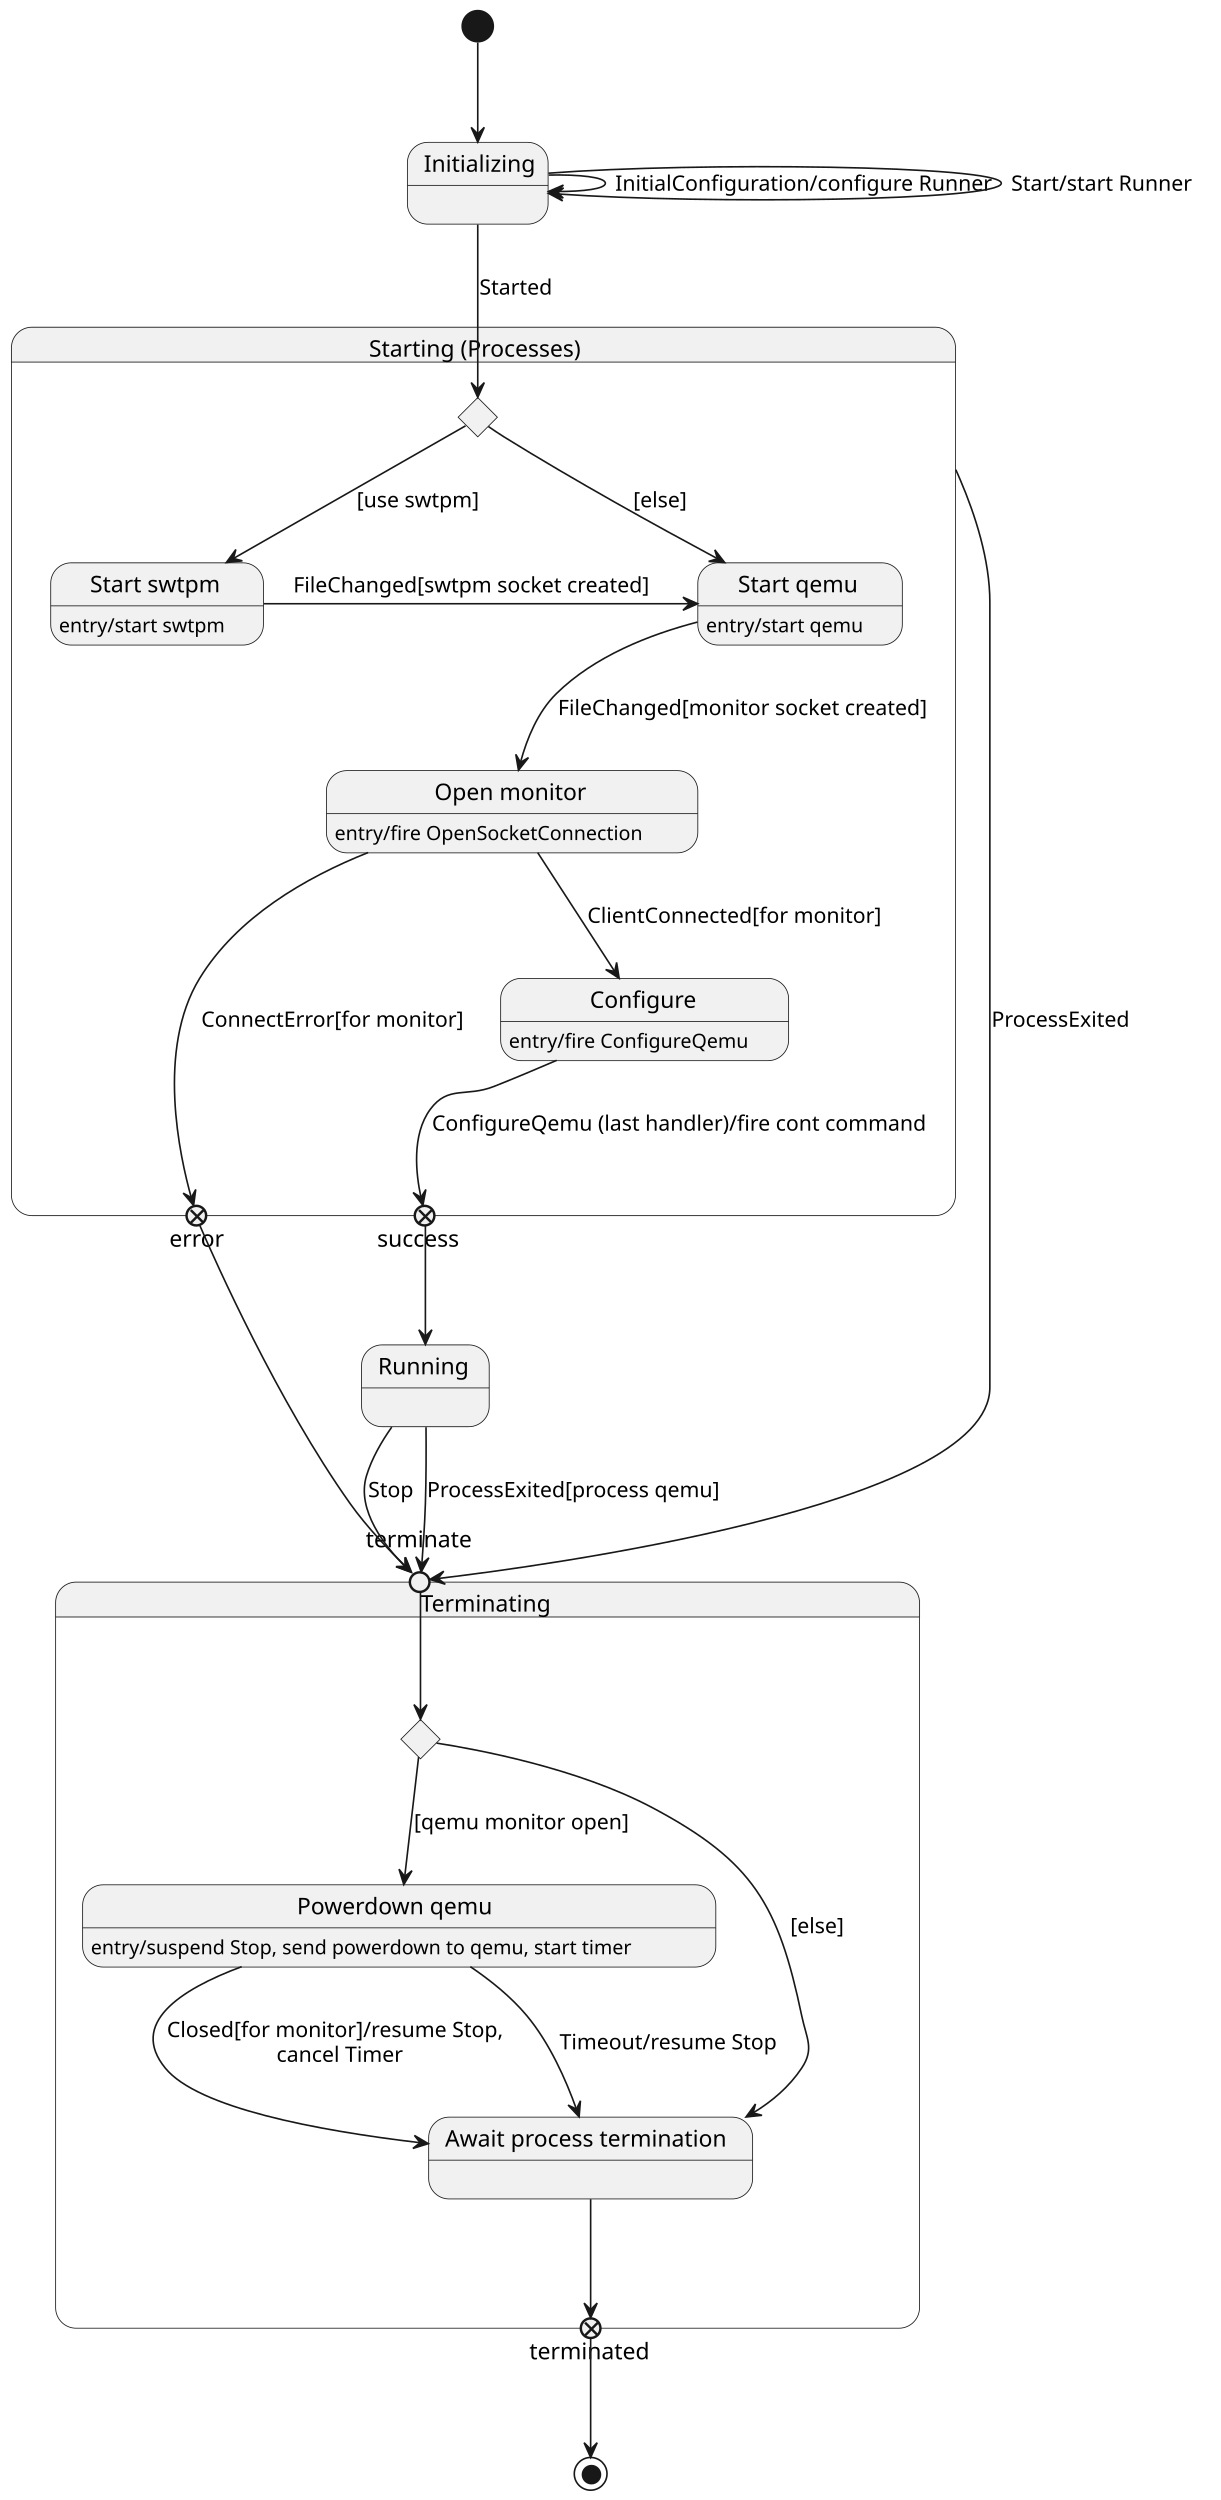
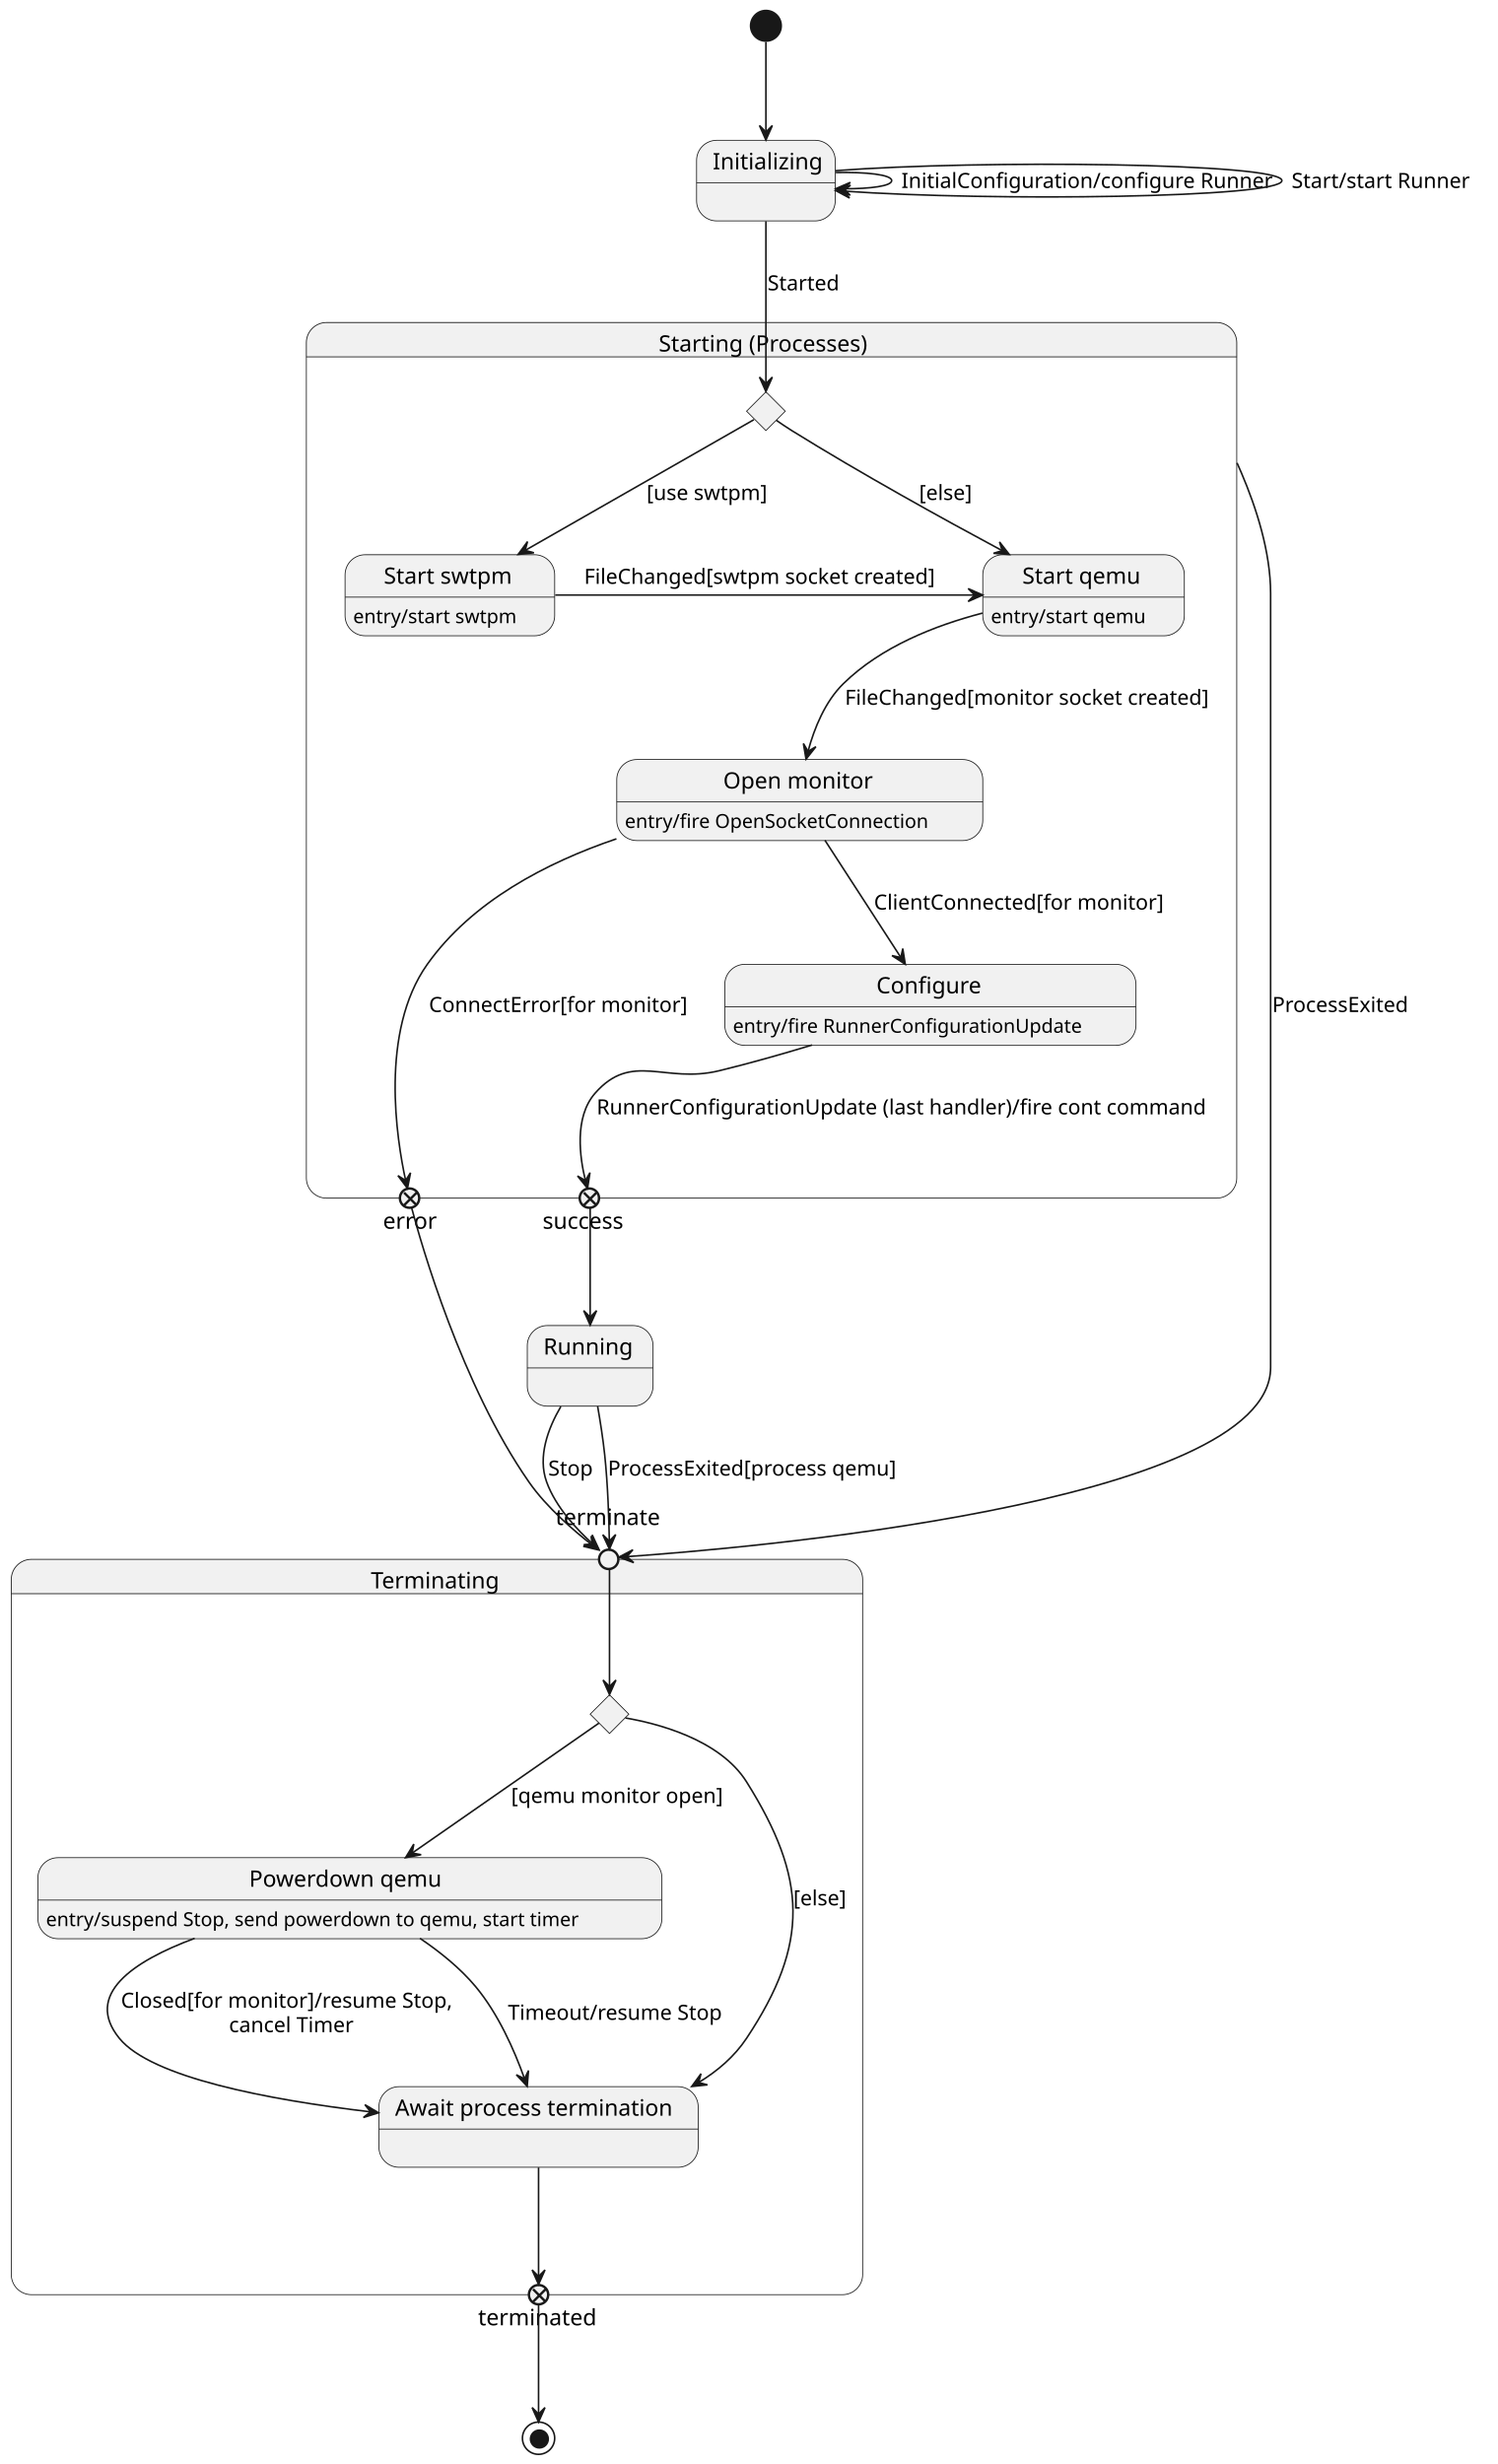
- <svg xmlns="http://www.w3.org/2000/svg" contentStyleType="text/css" height="1528px" preserveAspectRatio="none" style="width:746px;height:1528px;background:#FFFFFF;" version="1.1" viewBox="0 0 746 1528" width="746px" zoomAndPan="magnify">
+ <svg xmlns="http://www.w3.org/2000/svg" contentStyleType="text/css" height="1528px" preserveAspectRatio="none" style="width:929px;height:1528px;background:#FFFFFF;" version="1.1" viewBox="0 0 929 1528" width="929px" zoomAndPan="magnify">
  <defs />
  <g>
    <g id="cluster_StartingProcess">
-       <path d="M19.5,200 L571.5,200 A12.5,12.5 0 0 1 584,212.5 L584,221.297 L7,221.297 L7,212.5 A12.5,12.5 0 0 1 19.5,200 " fill="#F1F1F1" style="stroke:#F1F1F1;stroke-width:1.0;" />
-       <rect fill="none" height="543" rx="12.5" ry="12.5" style="stroke:#181818;stroke-width:0.5;" width="577" x="7" y="200" />
-       <line style="stroke:#181818;stroke-width:0.5;" x1="7" x2="584" y1="221.297" y2="221.297" />
-       <text fill="#000000" font-family="sans-serif" font-size="14" lengthAdjust="spacing" textLength="140" x="225.5" y="217.995">Starting (Processes)</text>
+       <path d="M202.5,200 L754.5,200 A12.5,12.5 0 0 1 767,212.5 L767,221.297 L190,221.297 L190,212.5 A12.5,12.5 0 0 1 202.5,200 " fill="#F1F1F1" style="stroke:#F1F1F1;stroke-width:1.0;" />
+       <rect fill="none" height="543" rx="12.5" ry="12.5" style="stroke:#181818;stroke-width:0.5;" width="577" x="190" y="200" />
+       <line style="stroke:#181818;stroke-width:0.5;" x1="190" x2="767" y1="221.297" y2="221.297" />
+       <text fill="#000000" font-family="sans-serif" font-size="14" lengthAdjust="spacing" textLength="140" x="408.5" y="217.995">Starting (Processes)</text>
    </g>
    <g id="cluster_Terminating">
-       <path d="M46.5,967 L549.5,967 A12.5,12.5 0 0 1 562,979.5 L562,988.297 L34,988.297 L34,979.5 A12.5,12.5 0 0 1 46.5,967 " fill="#F1F1F1" style="stroke:#F1F1F1;stroke-width:1.0;" />
-       <rect fill="none" height="456" rx="12.5" ry="12.5" style="stroke:#181818;stroke-width:0.5;" width="528" x="34" y="967" />
-       <line style="stroke:#181818;stroke-width:0.5;" x1="34" x2="562" y1="988.297" y2="988.297" />
-       <text fill="#000000" font-family="sans-serif" font-size="14" lengthAdjust="spacing" textLength="82" x="257" y="984.995">Terminating</text>
+       <path d="M19.5,967 L522.5,967 A12.5,12.5 0 0 1 535,979.5 L535,988.297 L7,988.297 L7,979.5 A12.5,12.5 0 0 1 19.5,967 " fill="#F1F1F1" style="stroke:#F1F1F1;stroke-width:1.0;" />
+       <rect fill="none" height="456" rx="12.5" ry="12.5" style="stroke:#181818;stroke-width:0.5;" width="528" x="7" y="967" />
+       <line style="stroke:#181818;stroke-width:0.5;" x1="7" x2="535" y1="988.297" y2="988.297" />
+       <text fill="#000000" font-family="sans-serif" font-size="14" lengthAdjust="spacing" textLength="82" x="230" y="984.995">Terminating</text>
    </g>
    <g id="elem_which">
-       <polygon fill="#F1F1F1" points="292,243,304,255,292,267,280,255,292,243" style="stroke:#181818;stroke-width:0.5;" />
+       <polygon fill="#F1F1F1" points="475,243,487,255,475,267,463,255,475,243" style="stroke:#181818;stroke-width:0.5;" />
    </g>
    <g id="StartingProcess.swtpm">
-       <rect fill="#F1F1F1" height="50.266" rx="12.5" ry="12.5" style="stroke:#181818;stroke-width:0.5;" width="130" x="31" y="344" />
-       <line style="stroke:#181818;stroke-width:0.5;" x1="31" x2="161" y1="370.297" y2="370.297" />
-       <text fill="#000000" font-family="sans-serif" font-size="14" lengthAdjust="spacing" textLength="82" x="55" y="361.995">Start swtpm</text>
-       <text fill="#000000" font-family="sans-serif" font-size="12" lengthAdjust="spacing" textLength="110" x="36" y="386.435">entry/start swtpm</text>
+       <rect fill="#F1F1F1" height="50.266" rx="12.5" ry="12.5" style="stroke:#181818;stroke-width:0.5;" width="130" x="214" y="344" />
+       <line style="stroke:#181818;stroke-width:0.5;" x1="214" x2="344" y1="370.297" y2="370.297" />
+       <text fill="#000000" font-family="sans-serif" font-size="14" lengthAdjust="spacing" textLength="82" x="238" y="361.995">Start swtpm</text>
+       <text fill="#000000" font-family="sans-serif" font-size="12" lengthAdjust="spacing" textLength="110" x="219" y="386.435">entry/start swtpm</text>
    </g>
    <g id="StartingProcess.qemu">
-       <rect fill="#F1F1F1" height="50.266" rx="12.5" ry="12.5" style="stroke:#181818;stroke-width:0.5;" width="125" x="426.5" y="344" />
-       <line style="stroke:#181818;stroke-width:0.5;" x1="426.5" x2="551.5" y1="370.297" y2="370.297" />
-       <text fill="#000000" font-family="sans-serif" font-size="14" lengthAdjust="spacing" textLength="76" x="451" y="361.995">Start qemu</text>
-       <text fill="#000000" font-family="sans-serif" font-size="12" lengthAdjust="spacing" textLength="105" x="431.5" y="386.435">entry/start qemu</text>
+       <rect fill="#F1F1F1" height="50.266" rx="12.5" ry="12.5" style="stroke:#181818;stroke-width:0.5;" width="125" x="609.5" y="344" />
+       <line style="stroke:#181818;stroke-width:0.5;" x1="609.5" x2="734.5" y1="370.297" y2="370.297" />
+       <text fill="#000000" font-family="sans-serif" font-size="14" lengthAdjust="spacing" textLength="76" x="634" y="361.995">Start qemu</text>
+       <text fill="#000000" font-family="sans-serif" font-size="12" lengthAdjust="spacing" textLength="105" x="614.5" y="386.435">entry/start qemu</text>
    </g>
    <g id="StartingProcess.monitor">
-       <rect fill="#F1F1F1" height="50.266" rx="12.5" ry="12.5" style="stroke:#181818;stroke-width:0.5;" width="227" x="199.5" y="471" />
-       <line style="stroke:#181818;stroke-width:0.5;" x1="199.5" x2="426.5" y1="497.297" y2="497.297" />
-       <text fill="#000000" font-family="sans-serif" font-size="14" lengthAdjust="spacing" textLength="95" x="265.5" y="488.995">Open monitor</text>
-       <text fill="#000000" font-family="sans-serif" font-size="12" lengthAdjust="spacing" textLength="207" x="204.5" y="513.436">entry/fire OpenSocketConnection</text>
+       <rect fill="#F1F1F1" height="50.266" rx="12.5" ry="12.5" style="stroke:#181818;stroke-width:0.5;" width="227" x="382.5" y="471" />
+       <line style="stroke:#181818;stroke-width:0.5;" x1="382.5" x2="609.5" y1="497.297" y2="497.297" />
+       <text fill="#000000" font-family="sans-serif" font-size="14" lengthAdjust="spacing" textLength="95" x="448.5" y="488.995">Open monitor</text>
+       <text fill="#000000" font-family="sans-serif" font-size="12" lengthAdjust="spacing" textLength="207" x="387.5" y="513.436">entry/fire OpenSocketConnection</text>
    </g>
    <g id="StartingProcess.configure">
-       <rect fill="#F1F1F1" height="50.266" rx="12.5" ry="12.5" style="stroke:#181818;stroke-width:0.5;" width="176" x="306" y="598" />
-       <line style="stroke:#181818;stroke-width:0.5;" x1="306" x2="482" y1="624.297" y2="624.297" />
-       <text fill="#000000" font-family="sans-serif" font-size="14" lengthAdjust="spacing" textLength="67" x="360.5" y="615.995">Configure</text>
-       <text fill="#000000" font-family="sans-serif" font-size="12" lengthAdjust="spacing" textLength="156" x="311" y="640.436">entry/fire ConfigureQemu</text>
+       <rect fill="#F1F1F1" height="50.266" rx="12.5" ry="12.5" style="stroke:#181818;stroke-width:0.5;" width="255" x="449.5" y="598" />
+       <line style="stroke:#181818;stroke-width:0.5;" x1="449.5" x2="704.5" y1="624.297" y2="624.297" />
+       <text fill="#000000" font-family="sans-serif" font-size="14" lengthAdjust="spacing" textLength="67" x="543.5" y="615.995">Configure</text>
+       <text fill="#000000" font-family="sans-serif" font-size="12" lengthAdjust="spacing" textLength="235" x="454.5" y="640.436">entry/fire RunnerConfigurationUpdate</text>
    </g>
-     <text fill="#000000" font-family="sans-serif" font-size="14" lengthAdjust="spacing" textLength="58" x="230.5" y="761.995">success</text>
-     <ellipse cx="259.5" cy="743" fill="#F1F1F1" rx="6" ry="6" style="stroke:#181818;stroke-width:1.5;" />
-     <line style="stroke:#181818;stroke-width:1.5;" x1="263.889" x2="256.111" y1="747.389" y2="739.611" />
-     <line style="stroke:#181818;stroke-width:1.5;" x1="263.889" x2="256.111" y1="739.611" y2="747.389" />
-     <text fill="#000000" font-family="sans-serif" font-size="14" lengthAdjust="spacing" textLength="33" x="103.5" y="761.995">error</text>
-     <ellipse cx="120" cy="743" fill="#F1F1F1" rx="6" ry="6" style="stroke:#181818;stroke-width:1.5;" />
-     <line style="stroke:#181818;stroke-width:1.5;" x1="124.389" x2="116.611" y1="747.389" y2="739.611" />
-     <line style="stroke:#181818;stroke-width:1.5;" x1="124.389" x2="116.611" y1="739.611" y2="747.389" />
-     <text fill="#000000" font-family="sans-serif" font-size="14" lengthAdjust="spacing" textLength="66" x="223.5" y="945.698">terminate</text>
-     <ellipse cx="256.5" cy="967" fill="#F1F1F1" rx="6" ry="6" style="stroke:#181818;stroke-width:1.5;" />
+     <text fill="#000000" font-family="sans-serif" font-size="14" lengthAdjust="spacing" textLength="58" x="336.5" y="761.995">success</text>
+     <ellipse cx="365.5" cy="743" fill="#F1F1F1" rx="6" ry="6" style="stroke:#181818;stroke-width:1.5;" />
+     <line style="stroke:#181818;stroke-width:1.5;" x1="369.889" x2="362.111" y1="747.389" y2="739.611" />
+     <line style="stroke:#181818;stroke-width:1.5;" x1="369.889" x2="362.111" y1="739.611" y2="747.389" />
+     <text fill="#000000" font-family="sans-serif" font-size="14" lengthAdjust="spacing" textLength="33" x="237.5" y="761.995">error</text>
+     <ellipse cx="254" cy="743" fill="#F1F1F1" rx="6" ry="6" style="stroke:#181818;stroke-width:1.5;" />
+     <line style="stroke:#181818;stroke-width:1.5;" x1="258.389" x2="250.611" y1="747.389" y2="739.611" />
+     <line style="stroke:#181818;stroke-width:1.5;" x1="258.389" x2="250.611" y1="739.611" y2="747.389" />
+     <text fill="#000000" font-family="sans-serif" font-size="14" lengthAdjust="spacing" textLength="66" x="344.5" y="945.698">terminate</text>
+     <ellipse cx="377.5" cy="967" fill="#F1F1F1" rx="6" ry="6" style="stroke:#181818;stroke-width:1.5;" />
    <g id="elem_qemuRunning">
-       <polygon fill="#F1F1F1" points="257,1051,269,1063,257,1075,245,1063,257,1051" style="stroke:#181818;stroke-width:0.5;" />
+       <polygon fill="#F1F1F1" points="378,1051,390,1063,378,1075,366,1063,378,1051" style="stroke:#181818;stroke-width:0.5;" />
    </g>
-     <text fill="#000000" font-family="sans-serif" font-size="14" lengthAdjust="spacing" textLength="75" x="323.5" y="1441.995">terminated</text>
-     <ellipse cx="361" cy="1423" fill="#F1F1F1" rx="6" ry="6" style="stroke:#181818;stroke-width:1.5;" />
-     <line style="stroke:#181818;stroke-width:1.5;" x1="365.389" x2="357.611" y1="1427.389" y2="1419.611" />
-     <line style="stroke:#181818;stroke-width:1.5;" x1="365.389" x2="357.611" y1="1419.611" y2="1427.389" />
+     <text fill="#000000" font-family="sans-serif" font-size="14" lengthAdjust="spacing" textLength="75" x="296.5" y="1441.995">terminated</text>
+     <ellipse cx="334" cy="1423" fill="#F1F1F1" rx="6" ry="6" style="stroke:#181818;stroke-width:1.5;" />
+     <line style="stroke:#181818;stroke-width:1.5;" x1="338.389" x2="330.611" y1="1427.389" y2="1419.611" />
+     <line style="stroke:#181818;stroke-width:1.5;" x1="338.389" x2="330.611" y1="1419.611" y2="1427.389" />
    <g id="Terminating.qemuPowerdown">
-       <rect fill="#F1F1F1" height="50.266" rx="12.5" ry="12.5" style="stroke:#181818;stroke-width:0.5;" width="387" x="50.5" y="1152" />
-       <line style="stroke:#181818;stroke-width:0.5;" x1="50.5" x2="437.5" y1="1178.297" y2="1178.297" />
-       <text fill="#000000" font-family="sans-serif" font-size="14" lengthAdjust="spacing" textLength="125" x="181.5" y="1169.995">Powerdown qemu</text>
-       <text fill="#000000" font-family="sans-serif" font-size="12" lengthAdjust="spacing" textLength="367" x="55.5" y="1194.436">entry/suspend Stop, send powerdown to qemu, start timer</text>
+       <rect fill="#F1F1F1" height="50.266" rx="12.5" ry="12.5" style="stroke:#181818;stroke-width:0.5;" width="387" x="23.5" y="1152" />
+       <line style="stroke:#181818;stroke-width:0.5;" x1="23.5" x2="410.5" y1="1178.297" y2="1178.297" />
+       <text fill="#000000" font-family="sans-serif" font-size="14" lengthAdjust="spacing" textLength="125" x="154.5" y="1169.995">Powerdown qemu</text>
+       <text fill="#000000" font-family="sans-serif" font-size="12" lengthAdjust="spacing" textLength="367" x="28.5" y="1194.436">entry/suspend Stop, send powerdown to qemu, start timer</text>
    </g>
    <g id="Terminating.terminateProcesses">
-       <rect fill="#F1F1F1" height="50" rx="12.5" ry="12.5" style="stroke:#181818;stroke-width:0.5;" width="198" x="262" y="1294" />
-       <line style="stroke:#181818;stroke-width:0.5;" x1="262" x2="460" y1="1320.297" y2="1320.297" />
-       <text fill="#000000" font-family="sans-serif" font-size="14" lengthAdjust="spacing" textLength="178" x="272" y="1311.995">Await process termination</text>
+       <rect fill="#F1F1F1" height="50" rx="12.5" ry="12.5" style="stroke:#181818;stroke-width:0.5;" width="198" x="235" y="1294" />
+       <line style="stroke:#181818;stroke-width:0.5;" x1="235" x2="433" y1="1320.297" y2="1320.297" />
+       <text fill="#000000" font-family="sans-serif" font-size="14" lengthAdjust="spacing" textLength="178" x="245" y="1311.995">Await process termination</text>
    </g>
-     <ellipse cx="292" cy="16" fill="#181818" rx="10" ry="10" style="stroke:none;stroke-width:1.0;" />
+     <ellipse cx="475" cy="16" fill="#181818" rx="10" ry="10" style="stroke:none;stroke-width:1.0;" />
    <g id="Initializing">
-       <rect fill="#F1F1F1" height="50" rx="12.5" ry="12.5" style="stroke:#181818;stroke-width:0.5;" width="86" x="249" y="87" />
-       <line style="stroke:#181818;stroke-width:0.5;" x1="249" x2="335" y1="113.297" y2="113.297" />
-       <text fill="#000000" font-family="sans-serif" font-size="14" lengthAdjust="spacing" textLength="66" x="259" y="104.995">Initializing</text>
+       <rect fill="#F1F1F1" height="50" rx="12.5" ry="12.5" style="stroke:#181818;stroke-width:0.5;" width="86" x="432" y="87" />
+       <line style="stroke:#181818;stroke-width:0.5;" x1="432" x2="518" y1="113.297" y2="113.297" />
+       <text fill="#000000" font-family="sans-serif" font-size="14" lengthAdjust="spacing" textLength="66" x="442" y="104.995">Initializing</text>
    </g>
    <g id="Running">
-       <rect fill="#F1F1F1" height="50" rx="12.5" ry="12.5" style="stroke:#181818;stroke-width:0.5;" width="78" x="221" y="822" />
-       <line style="stroke:#181818;stroke-width:0.5;" x1="221" x2="299" y1="848.297" y2="848.297" />
-       <text fill="#000000" font-family="sans-serif" font-size="14" lengthAdjust="spacing" textLength="58" x="231" y="839.995">Running</text>
+       <rect fill="#F1F1F1" height="50" rx="12.5" ry="12.5" style="stroke:#181818;stroke-width:0.5;" width="78" x="327" y="822" />
+       <line style="stroke:#181818;stroke-width:0.5;" x1="327" x2="405" y1="848.297" y2="848.297" />
+       <text fill="#000000" font-family="sans-serif" font-size="14" lengthAdjust="spacing" textLength="58" x="337" y="839.995">Running</text>
    </g>
-     <ellipse cx="361" cy="1512" fill="none" rx="10" ry="10" style="stroke:#181818;stroke-width:1.0;" />
-     <ellipse cx="361.5" cy="1512.5" fill="#181818" rx="6" ry="6" style="stroke:none;stroke-width:1.0;" />
+     <ellipse cx="334" cy="1512" fill="none" rx="10" ry="10" style="stroke:#181818;stroke-width:1.0;" />
+     <ellipse cx="334.5" cy="1512.5" fill="#181818" rx="6" ry="6" style="stroke:none;stroke-width:1.0;" />
    <g id="link_*start*_Initializing">
-       <path d="M292,26.01 C292,38.7 292,62.41 292,81.57 " fill="none" id="*start*-to-Initializing" style="stroke:#181818;stroke-width:1.0;" />
-       <polygon fill="#181818" points="292,86.84,296,77.84,292,81.84,288,77.84,292,86.84" style="stroke:#181818;stroke-width:1.0;" />
+       <path d="M475,26.01 C475,38.7 475,62.41 475,81.57 " fill="none" id="*start*-to-Initializing" style="stroke:#181818;stroke-width:1.0;" />
+       <polygon fill="#181818" points="475,86.84,479,77.84,475,81.84,471,77.84,475,86.84" style="stroke:#181818;stroke-width:1.0;" />
    </g>
    <g id="link_Initializing_Initializing">
-       <path d="M335.31,107 C354,106.59 370,108.26 370,112 C370,115.39 356.86,117.08 340.49,117.06 " fill="none" id="Initializing-to-Initializing" style="stroke:#181818;stroke-width:1.0;" />
-       <polygon fill="#181818" points="335.31,117,344.264,121.103,340.31,117.057,344.355,113.103,335.31,117" style="stroke:#181818;stroke-width:1.0;" />
-       <text fill="#000000" font-family="sans-serif" font-size="13" lengthAdjust="spacing" textLength="230" x="376" y="116.567">InitialConfiguration/configure Runner</text>
+       <path d="M518.31,107 C537,106.59 553,108.26 553,112 C553,115.39 539.86,117.08 523.49,117.06 " fill="none" id="Initializing-to-Initializing" style="stroke:#181818;stroke-width:1.0;" />
+       <polygon fill="#181818" points="518.31,117,527.264,121.103,523.31,117.057,527.355,113.103,518.31,117" style="stroke:#181818;stroke-width:1.0;" />
+       <text fill="#000000" font-family="sans-serif" font-size="13" lengthAdjust="spacing" textLength="230" x="559" y="116.567">InitialConfiguration/configure Runner</text>
    </g>
    <g id="link_Initializing_Initializing">
-       <path d="M335.19,105.85 C425.17,98.97 612,101.02 612,112 C612,122.78 432.04,124.95 340.3,118.52 " fill="none" id="Initializing-to-Initializing-1" style="stroke:#181818;stroke-width:1.0;" />
-       <polygon fill="#181818" points="335.19,118.15,343.868,122.808,340.176,118.522,344.462,114.83,335.19,118.15" style="stroke:#181818;stroke-width:1.0;" />
-       <text fill="#000000" font-family="sans-serif" font-size="13" lengthAdjust="spacing" textLength="115" x="618" y="116.567">Start/start Runner</text>
+       <path d="M518.19,105.85 C608.17,98.97 795,101.02 795,112 C795,122.78 615.04,124.95 523.3,118.52 " fill="none" id="Initializing-to-Initializing-1" style="stroke:#181818;stroke-width:1.0;" />
+       <polygon fill="#181818" points="518.19,118.15,526.868,122.808,523.176,118.522,527.462,114.83,518.19,118.15" style="stroke:#181818;stroke-width:1.0;" />
+       <text fill="#000000" font-family="sans-serif" font-size="13" lengthAdjust="spacing" textLength="115" x="801" y="116.567">Start/start Runner</text>
    </g>
    <g id="link_which_swtpm">
-       <path d="M284.56,260.25 C261.66,273.34 190.93,313.75 142.91,341.19 " fill="none" id="which-to-swtpm" style="stroke:#181818;stroke-width:1.0;" />
-       <polygon fill="#181818" points="138.34,343.81,148.137,342.797,142.676,341.32,144.153,335.859,138.34,343.81" style="stroke:#181818;stroke-width:1.0;" />
-       <text fill="#000000" font-family="sans-serif" font-size="13" lengthAdjust="spacing" textLength="79" x="218" y="310.067">[use swtpm]</text>
+       <path d="M467.56,260.25 C444.66,273.34 373.93,313.75 325.91,341.19 " fill="none" id="which-to-swtpm" style="stroke:#181818;stroke-width:1.0;" />
+       <polygon fill="#181818" points="321.34,343.81,331.137,342.797,325.676,341.32,327.153,335.859,321.34,343.81" style="stroke:#181818;stroke-width:1.0;" />
+       <text fill="#000000" font-family="sans-serif" font-size="13" lengthAdjust="spacing" textLength="79" x="401" y="310.067">[use swtpm]</text>
    </g>
    <g id="link_which_qemu">
-       <path d="M298.45,260.64 C301.33,262.65 304.79,265.01 308,267 C351.01,293.7 401.41,321.56 438.09,341.24 " fill="none" id="which-to-qemu" style="stroke:#181818;stroke-width:1.0;" />
-       <polygon fill="#181818" points="442.94,343.84,436.885,336.072,438.529,341.485,433.117,343.129,442.94,343.84" style="stroke:#181818;stroke-width:1.0;" />
-       <text fill="#000000" font-family="sans-serif" font-size="13" lengthAdjust="spacing" textLength="36" x="387" y="310.067">[else]</text>
+       <path d="M481.45,260.64 C484.33,262.65 487.79,265.01 491,267 C534.01,293.7 584.41,321.56 621.09,341.24 " fill="none" id="which-to-qemu" style="stroke:#181818;stroke-width:1.0;" />
+       <polygon fill="#181818" points="625.94,343.84,619.885,336.072,621.529,341.485,616.117,343.129,625.94,343.84" style="stroke:#181818;stroke-width:1.0;" />
+       <text fill="#000000" font-family="sans-serif" font-size="13" lengthAdjust="spacing" textLength="36" x="570" y="310.067">[else]</text>
    </g>
    <g id="link_swtpm_qemu">
-       <path d="M161.34,369 C233.27,369 348.38,369 421.26,369 " fill="none" id="swtpm-to-qemu" style="stroke:#181818;stroke-width:1.0;" />
-       <polygon fill="#181818" points="426.43,369,417.43,365,421.43,369,417.43,373,426.43,369" style="stroke:#181818;stroke-width:1.0;" />
-       <text fill="#000000" font-family="sans-serif" font-size="13" lengthAdjust="spacing" textLength="229" x="179.25" y="362.067">FileChanged[swtpm socket created]</text>
+       <path d="M344.34,369 C416.27,369 531.38,369 604.26,369 " fill="none" id="swtpm-to-qemu" style="stroke:#181818;stroke-width:1.0;" />
+       <polygon fill="#181818" points="609.43,369,600.43,365,604.43,369,600.43,373,609.43,369" style="stroke:#181818;stroke-width:1.0;" />
+       <text fill="#000000" font-family="sans-serif" font-size="13" lengthAdjust="spacing" textLength="229" x="362.25" y="362.067">FileChanged[swtpm socket created]</text>
    </g>
    <g id="link_qemu_monitor">
-       <path d="M426.33,380.2 C396.89,387.86 363.24,401.13 340,424 C328.7,435.12 322.06,451.46 318.19,465.66 " fill="none" id="qemu-to-monitor" style="stroke:#181818;stroke-width:1.0;" />
-       <polygon fill="#181818" points="316.89,470.78,323.002,463.057,318.133,465.937,315.253,461.068,316.89,470.78" style="stroke:#181818;stroke-width:1.0;" />
-       <text fill="#000000" font-family="sans-serif" font-size="13" lengthAdjust="spacing" textLength="237" x="341" y="437.067">FileChanged[monitor socket created]</text>
+       <path d="M609.33,380.2 C579.89,387.86 546.24,401.13 523,424 C511.7,435.12 505.06,451.46 501.19,465.66 " fill="none" id="qemu-to-monitor" style="stroke:#181818;stroke-width:1.0;" />
+       <polygon fill="#181818" points="499.89,470.78,506.002,463.057,501.133,465.937,498.253,461.068,499.89,470.78" style="stroke:#181818;stroke-width:1.0;" />
+       <text fill="#000000" font-family="sans-serif" font-size="13" lengthAdjust="spacing" textLength="237" x="524" y="437.067">FileChanged[monitor socket created]</text>
    </g>
    <g id="link_monitor_configure">
-       <path d="M328.62,521.1 C342.06,541.85 361.49,571.82 375.67,593.71 " fill="none" id="monitor-to-configure" style="stroke:#181818;stroke-width:1.0;" />
-       <polygon fill="#181818" points="378.43,597.97,376.881,588.244,375.706,593.777,370.173,592.602,378.43,597.97" style="stroke:#181818;stroke-width:1.0;" />
-       <text fill="#000000" font-family="sans-serif" font-size="13" lengthAdjust="spacing" textLength="186" x="359" y="564.067">ClientConnected[for monitor]</text>
+       <path d="M511.62,521.1 C525.06,541.85 544.49,571.82 558.67,593.71 " fill="none" id="monitor-to-configure" style="stroke:#181818;stroke-width:1.0;" />
+       <polygon fill="#181818" points="561.43,597.97,559.881,588.244,558.706,593.777,553.173,592.602,561.43,597.97" style="stroke:#181818;stroke-width:1.0;" />
+       <text fill="#000000" font-family="sans-serif" font-size="13" lengthAdjust="spacing" textLength="186" x="542" y="564.067">ClientConnected[for monitor]</text>
    </g>
    <g id="link_monitor_error">
-       <path d="M224.98,521.08 C186.41,536.46 144.81,560.73 122,598 C95.43,641.42 109.86,706.86 116.88,731.83 " fill="none" id="monitor-to-error" style="stroke:#181818;stroke-width:1.0;" />
-       <polygon fill="#181818" points="118.32,736.77,119.64,727.01,116.92,731.97,111.96,729.25,118.32,736.77" style="stroke:#181818;stroke-width:1.0;" />
-       <text fill="#000000" font-family="sans-serif" font-size="13" lengthAdjust="spacing" textLength="165" x="123" y="627.567">ConnectError[for monitor]</text>
+       <path d="M382.29,520.18 C338.6,535.01 292.62,559.1 265,598 C235.31,639.81 246.04,706.73 251.55,731.95 " fill="none" id="monitor-to-error" style="stroke:#181818;stroke-width:1.0;" />
+       <polygon fill="#181818" points="252.7,736.93,254.593,727.265,251.585,732.056,246.794,729.048,252.7,736.93" style="stroke:#181818;stroke-width:1.0;" />
+       <text fill="#000000" font-family="sans-serif" font-size="13" lengthAdjust="spacing" textLength="165" x="266" y="627.567">ConnectError[for monitor]</text>
    </g>
    <g id="link_configure_success">
-       <path d="M340.25,648.07 C327.76,653.47 314.47,659.06 302,664 C284.88,670.79 273.95,663.19 263,678 C251.43,693.65 254.28,717.81 257.24,731.53 " fill="none" id="configure-to-success" style="stroke:#181818;stroke-width:1.0;" />
-       <polygon fill="#181818" points="258.47,736.72,260.282,727.039,257.315,731.855,252.498,728.888,258.47,736.72" style="stroke:#181818;stroke-width:1.0;" />
-       <text fill="#000000" font-family="sans-serif" font-size="13" lengthAdjust="spacing" textLength="314" x="264" y="691.067">ConfigureQemu (last handler)/fire cont command</text>
+       <path d="M503.63,648.05 C484.95,653.71 464.83,659.43 446,664 C412.2,672.2 391.91,651.82 369,678 C355.94,692.93 359.62,718.11 363.05,732.02 " fill="none" id="configure-to-success" style="stroke:#181818;stroke-width:1.0;" />
+       <polygon fill="#181818" points="364.37,736.92,365.893,727.19,363.07,732.092,358.168,729.269,364.37,736.92" style="stroke:#181818;stroke-width:1.0;" />
+       <text fill="#000000" font-family="sans-serif" font-size="13" lengthAdjust="spacing" textLength="391" x="370" y="691.067">RunnerConfigurationUpdate (last handler)/fire cont command</text>
    </g>
    <g id="link_Initializing_which">
-       <path d="M292,137.24 C292,165.93 292,212.94 292,237.65 " fill="none" id="Initializing-to-which" style="stroke:#181818;stroke-width:1.0;" />
-       <polygon fill="#181818" points="292,242.85,296,233.85,292,237.85,288,233.85,292,242.85" style="stroke:#181818;stroke-width:1.0;" />
-       <text fill="#000000" font-family="sans-serif" font-size="13" lengthAdjust="spacing" textLength="48" x="293" y="180.067">Started</text>
+       <path d="M475,137.24 C475,165.93 475,212.94 475,237.65 " fill="none" id="Initializing-to-which" style="stroke:#181818;stroke-width:1.0;" />
+       <polygon fill="#181818" points="475,242.85,479,233.85,475,237.85,471,233.85,475,242.85" style="stroke:#181818;stroke-width:1.0;" />
+       <text fill="#000000" font-family="sans-serif" font-size="13" lengthAdjust="spacing" textLength="48" x="476" y="180.067">Started</text>
    </g>
    <g id="link_success_Running">
-       <path d="M260,749.2 C260,761.43 260,792.77 260,816.51 " fill="none" id="success-to-Running" style="stroke:#181818;stroke-width:1.0;" />
-       <polygon fill="#181818" points="260,821.75,264,812.75,260,816.75,256,812.75,260,821.75" style="stroke:#181818;stroke-width:1.0;" />
+       <path d="M366,749.2 C366,761.43 366,792.77 366,816.51 " fill="none" id="success-to-Running" style="stroke:#181818;stroke-width:1.0;" />
+       <polygon fill="#181818" points="366,821.75,370,812.75,366,816.75,362,812.75,366,821.75" style="stroke:#181818;stroke-width:1.0;" />
    </g>
    <g id="link_terminate_qemuRunning">
-       <path d="M257,973.05 C257,986.55 257,1023.91 257,1045.67 " fill="none" id="terminate-to-qemuRunning" style="stroke:#181818;stroke-width:1.0;" />
-       <polygon fill="#181818" points="257,1050.85,261,1041.85,257,1045.85,253,1041.85,257,1050.85" style="stroke:#181818;stroke-width:1.0;" />
+       <path d="M378,973.05 C378,986.55 378,1023.91 378,1045.67 " fill="none" id="terminate-to-qemuRunning" style="stroke:#181818;stroke-width:1.0;" />
+       <polygon fill="#181818" points="378,1050.85,382,1041.85,378,1045.85,374,1041.85,378,1050.85" style="stroke:#181818;stroke-width:1.0;" />
    </g>
    <g id="link_qemuRunning_qemuPowerdown">
-       <path d="M255.85,1073.94 C253.97,1090.13 250.17,1122.82 247.38,1146.85 " fill="none" id="qemuRunning-to-qemuPowerdown" style="stroke:#181818;stroke-width:1.0;" />
-       <polygon fill="#181818" points="246.8,1151.84,251.826,1143.37,247.385,1146.874,243.881,1142.434,246.8,1151.84" style="stroke:#181818;stroke-width:1.0;" />
-       <text fill="#000000" font-family="sans-serif" font-size="13" lengthAdjust="spacing" textLength="137" x="253" y="1118.067">[qemu monitor open]</text>
+       <path d="M371.49,1068.53 C352.3,1081.88 294.88,1121.82 255.72,1149.07 " fill="none" id="qemuRunning-to-qemuPowerdown" style="stroke:#181818;stroke-width:1.0;" />
+       <polygon fill="#181818" points="251.51,1151.99,261.185,1150.149,255.619,1149.141,256.627,1143.575,251.51,1151.99" style="stroke:#181818;stroke-width:1.0;" />
+       <text fill="#000000" font-family="sans-serif" font-size="13" lengthAdjust="spacing" textLength="137" x="317" y="1118.067">[qemu monitor open]</text>
    </g>
    <g id="link_qemuRunning_terminateProcesses">
-       <path d="M266.83,1065.39 C290.68,1069.08 353.03,1080.5 399,1105 C460.28,1137.66 475.78,1164.03 490,1232 C492.91,1245.92 497.88,1252.16 490,1264 C482.45,1275.34 472.02,1284.3 460.32,1291.39 " fill="none" id="qemuRunning-to-terminateProcesses" style="stroke:#181818;stroke-width:1.0;" />
-       <polygon fill="#181818" points="455.96,1293.91,465.754,1292.873,460.29,1291.409,461.753,1285.945,455.96,1293.91" style="stroke:#181818;stroke-width:1.0;" />
-       <text fill="#000000" font-family="sans-serif" font-size="13" lengthAdjust="spacing" textLength="36" x="483" y="1181.567">[else]</text>
+       <path d="M387.85,1065.36 C406.41,1068.52 446.19,1078.22 463,1105 C500.58,1164.85 502.15,1205.17 463,1264 C455.45,1275.34 445.02,1284.3 433.32,1291.39 " fill="none" id="qemuRunning-to-terminateProcesses" style="stroke:#181818;stroke-width:1.0;" />
+       <polygon fill="#181818" points="428.96,1293.91,438.754,1292.873,433.29,1291.409,434.753,1285.945,428.96,1293.91" style="stroke:#181818;stroke-width:1.0;" />
+       <text fill="#000000" font-family="sans-serif" font-size="13" lengthAdjust="spacing" textLength="36" x="492" y="1181.567">[else]</text>
    </g>
    <g id="link_qemuPowerdown_terminateProcesses">
-       <path d="M147.71,1202.02 C109.36,1216.28 78.97,1236.92 101,1264 C120.81,1288.35 193.11,1302.07 256.45,1309.59 " fill="none" id="qemuPowerdown-to-terminateProcesses" style="stroke:#181818;stroke-width:1.0;" />
-       <polygon fill="#181818" points="261.77,1310.2,253.3,1305.174,256.804,1309.615,252.364,1313.12,261.77,1310.2" style="stroke:#181818;stroke-width:1.0;" />
-       <text fill="#000000" font-family="sans-serif" font-size="13" lengthAdjust="spacing" textLength="215" x="102" y="1245.067">Closed[for monitor]/resume Stop,</text>
-       <text fill="#000000" font-family="sans-serif" font-size="13" lengthAdjust="spacing" textLength="81" x="169" y="1260.2">cancel Timer</text>
+       <path d="M120.71,1202.02 C82.36,1216.28 51.97,1236.92 74,1264 C93.81,1288.35 166.11,1302.07 229.45,1309.59 " fill="none" id="qemuPowerdown-to-terminateProcesses" style="stroke:#181818;stroke-width:1.0;" />
+       <polygon fill="#181818" points="234.77,1310.2,226.3,1305.174,229.804,1309.615,225.364,1313.12,234.77,1310.2" style="stroke:#181818;stroke-width:1.0;" />
+       <text fill="#000000" font-family="sans-serif" font-size="13" lengthAdjust="spacing" textLength="215" x="75" y="1245.067">Closed[for monitor]/resume Stop,</text>
+       <text fill="#000000" font-family="sans-serif" font-size="13" lengthAdjust="spacing" textLength="81" x="142" y="1260.2">cancel Timer</text>
    </g>
    <g id="link_qemuPowerdown_terminateProcesses">
-       <path d="M287.47,1202.04 C299.76,1210.34 312.4,1220.49 322,1232 C335.92,1248.68 345.88,1271.14 352.25,1288.93 " fill="none" id="qemuPowerdown-to-terminateProcesses-1" style="stroke:#181818;stroke-width:1.0;" />
-       <polygon fill="#181818" points="353.95,1293.81,354.765,1283.995,352.305,1289.089,347.211,1286.628,353.95,1293.81" style="stroke:#181818;stroke-width:1.0;" />
-       <text fill="#000000" font-family="sans-serif" font-size="13" lengthAdjust="spacing" textLength="139" x="342" y="1252.567">Timeout/resume Stop</text>
+       <path d="M260.47,1202.04 C272.76,1210.34 285.4,1220.49 295,1232 C308.92,1248.68 318.88,1271.14 325.25,1288.93 " fill="none" id="qemuPowerdown-to-terminateProcesses-1" style="stroke:#181818;stroke-width:1.0;" />
+       <polygon fill="#181818" points="326.95,1293.81,327.765,1283.995,325.305,1289.089,320.211,1286.628,326.95,1293.81" style="stroke:#181818;stroke-width:1.0;" />
+       <text fill="#000000" font-family="sans-serif" font-size="13" lengthAdjust="spacing" textLength="139" x="315" y="1252.567">Timeout/resume Stop</text>
    </g>
    <g id="link_terminateProcesses_terminated">
-       <path d="M361,1344.17 C361,1365.58 361,1395.8 361,1411.54 " fill="none" id="terminateProcesses-to-terminated" style="stroke:#181818;stroke-width:1.0;" />
-       <polygon fill="#181818" points="361,1416.65,365,1407.65,361,1411.65,357,1407.65,361,1416.65" style="stroke:#181818;stroke-width:1.0;" />
+       <path d="M334,1344.17 C334,1365.58 334,1395.8 334,1411.54 " fill="none" id="terminateProcesses-to-terminated" style="stroke:#181818;stroke-width:1.0;" />
+       <polygon fill="#181818" points="334,1416.65,338,1407.65,334,1411.65,330,1407.65,334,1416.65" style="stroke:#181818;stroke-width:1.0;" />
    </g>
    <g id="link_Running_terminate">
-       <path d="M239.44,872.24 C233.23,881.04 227.2,891.43 224,902 C217.62,923.07 235.63,945.44 247.5,957.34 " fill="none" id="Running-to-terminate" style="stroke:#181818;stroke-width:1.0;" />
-       <polygon fill="#181818" points="251.24,960.97,247.538,951.843,247.641,957.499,241.985,957.602,251.24,960.97" style="stroke:#181818;stroke-width:1.0;" />
-       <text fill="#000000" font-family="sans-serif" font-size="13" lengthAdjust="spacing" textLength="30" x="225" y="915.067">Stop</text>
+       <path d="M347.82,872.24 C339.81,885.93 333.36,903.37 339,919 C344.67,934.71 358.12,948.88 367.64,957.46 " fill="none" id="Running-to-terminate" style="stroke:#181818;stroke-width:1.0;" />
+       <polygon fill="#181818" points="371.44,960.78,367.282,951.852,367.67,957.496,362.026,957.884,371.44,960.78" style="stroke:#181818;stroke-width:1.0;" />
+       <text fill="#000000" font-family="sans-serif" font-size="13" lengthAdjust="spacing" textLength="30" x="340" y="915.067">Stop</text>
    </g>
    <g id="link_Running_terminate">
-       <path d="M260.38,872.32 C260.5,886.03 260.49,903.48 260,919 C259.6,931.59 258.59,946.04 257.86,955.56 " fill="none" id="Running-to-terminate-1" style="stroke:#181818;stroke-width:1.0;" />
-       <polygon fill="#181818" points="257.44,960.79,262.122,952.125,257.826,955.805,254.146,951.508,257.44,960.79" style="stroke:#181818;stroke-width:1.0;" />
-       <text fill="#000000" font-family="sans-serif" font-size="13" lengthAdjust="spacing" textLength="190" x="261" y="915.067">ProcessExited[process qemu]</text>
+       <path d="M370.64,872.11 C372.27,881.42 373.95,892.17 375,902 C377,920.8 377.67,942.85 377.89,955.54 " fill="none" id="Running-to-terminate-1" style="stroke:#181818;stroke-width:1.0;" />
+       <polygon fill="#181818" points="377.96,960.67,381.831,951.614,377.889,955.67,373.832,951.728,377.96,960.67" style="stroke:#181818;stroke-width:1.0;" />
+       <text fill="#000000" font-family="sans-serif" font-size="13" lengthAdjust="spacing" textLength="190" x="377" y="915.067">ProcessExited[process qemu]</text>
    </g>
    <g id="link_error_terminate">
-       <path d="M122.19,749.14 C131.54,770.81 169.7,856.55 214,919 C224.3,933.52 238.65,948.37 247.89,957.39 " fill="none" id="error-to-terminate" style="stroke:#181818;stroke-width:1.0;" />
-       <polygon fill="#181818" points="251.5,960.88,247.816,951.746,247.908,957.402,242.252,957.494,251.5,960.88" style="stroke:#181818;stroke-width:1.0;" />
+       <path d="M255.35,749.26 C261.24,771.43 286.16,858.9 328,919 C339.06,934.88 356.21,949.53 367.28,958.12 " fill="none" id="error-to-terminate" style="stroke:#181818;stroke-width:1.0;" />
+       <polygon fill="#181818" points="371.33,961.21,366.599,952.572,367.354,958.178,361.748,958.933,371.33,961.21" style="stroke:#181818;stroke-width:1.0;" />
    </g>
    <g id="link_StartingProcess_terminate">
-       <path d="M584.167,287.06 C584.237,287.216 584.308,287.372 584.379,287.529 C584.661,288.156 584.945,288.791 585.229,289.431 C585.797,290.713 586.366,292.021 586.935,293.353 C596.038,314.665 605,342.2 605,368 C605,368 605,368 605,848 C605,920.93 327.39,957.72 268.07,964.74 " fill="none" id="StartingProcess-to-terminate" style="stroke:#181818;stroke-width:1.0;" />
-       <polygon fill="#181818" points="262.75,965.36,272.157,968.276,267.716,964.773,271.219,960.332,262.75,965.36" style="stroke:#181818;stroke-width:1.0;" />
-       <text fill="#000000" font-family="sans-serif" font-size="13" lengthAdjust="spacing" textLength="89" x="606" y="627.567">ProcessExited</text>
+       <path d="M767.167,287.06 C767.237,287.216 767.308,287.372 767.379,287.529 C767.661,288.156 767.945,288.791 768.229,289.431 C768.797,290.713 769.366,292.021 769.935,293.353 C779.038,314.665 788,342.2 788,368 C788,368 788,368 788,848 C788,933.56 454.09,960.79 388.94,965.29 " fill="none" id="StartingProcess-to-terminate" style="stroke:#181818;stroke-width:1.0;" />
+       <polygon fill="#181818" points="383.8,965.64,393.044,969.039,388.789,965.311,392.517,961.057,383.8,965.64" style="stroke:#181818;stroke-width:1.0;" />
+       <text fill="#000000" font-family="sans-serif" font-size="13" lengthAdjust="spacing" textLength="89" x="789" y="627.567">ProcessExited</text>
    </g>
    <g id="link_terminated_*end*">
-       <path d="M361,1429.18 C361,1442.29 361,1477.12 361,1496.85 " fill="none" id="terminated-to-*end*" style="stroke:#181818;stroke-width:1.0;" />
-       <polygon fill="#181818" points="361,1501.99,365,1492.99,361,1496.99,357,1492.99,361,1501.99" style="stroke:#181818;stroke-width:1.0;" />
+       <path d="M334,1429.18 C334,1442.29 334,1477.12 334,1496.85 " fill="none" id="terminated-to-*end*" style="stroke:#181818;stroke-width:1.0;" />
+       <polygon fill="#181818" points="334,1501.99,338,1492.99,334,1496.99,330,1492.99,334,1501.99" style="stroke:#181818;stroke-width:1.0;" />
    </g>
  </g>
</svg>
